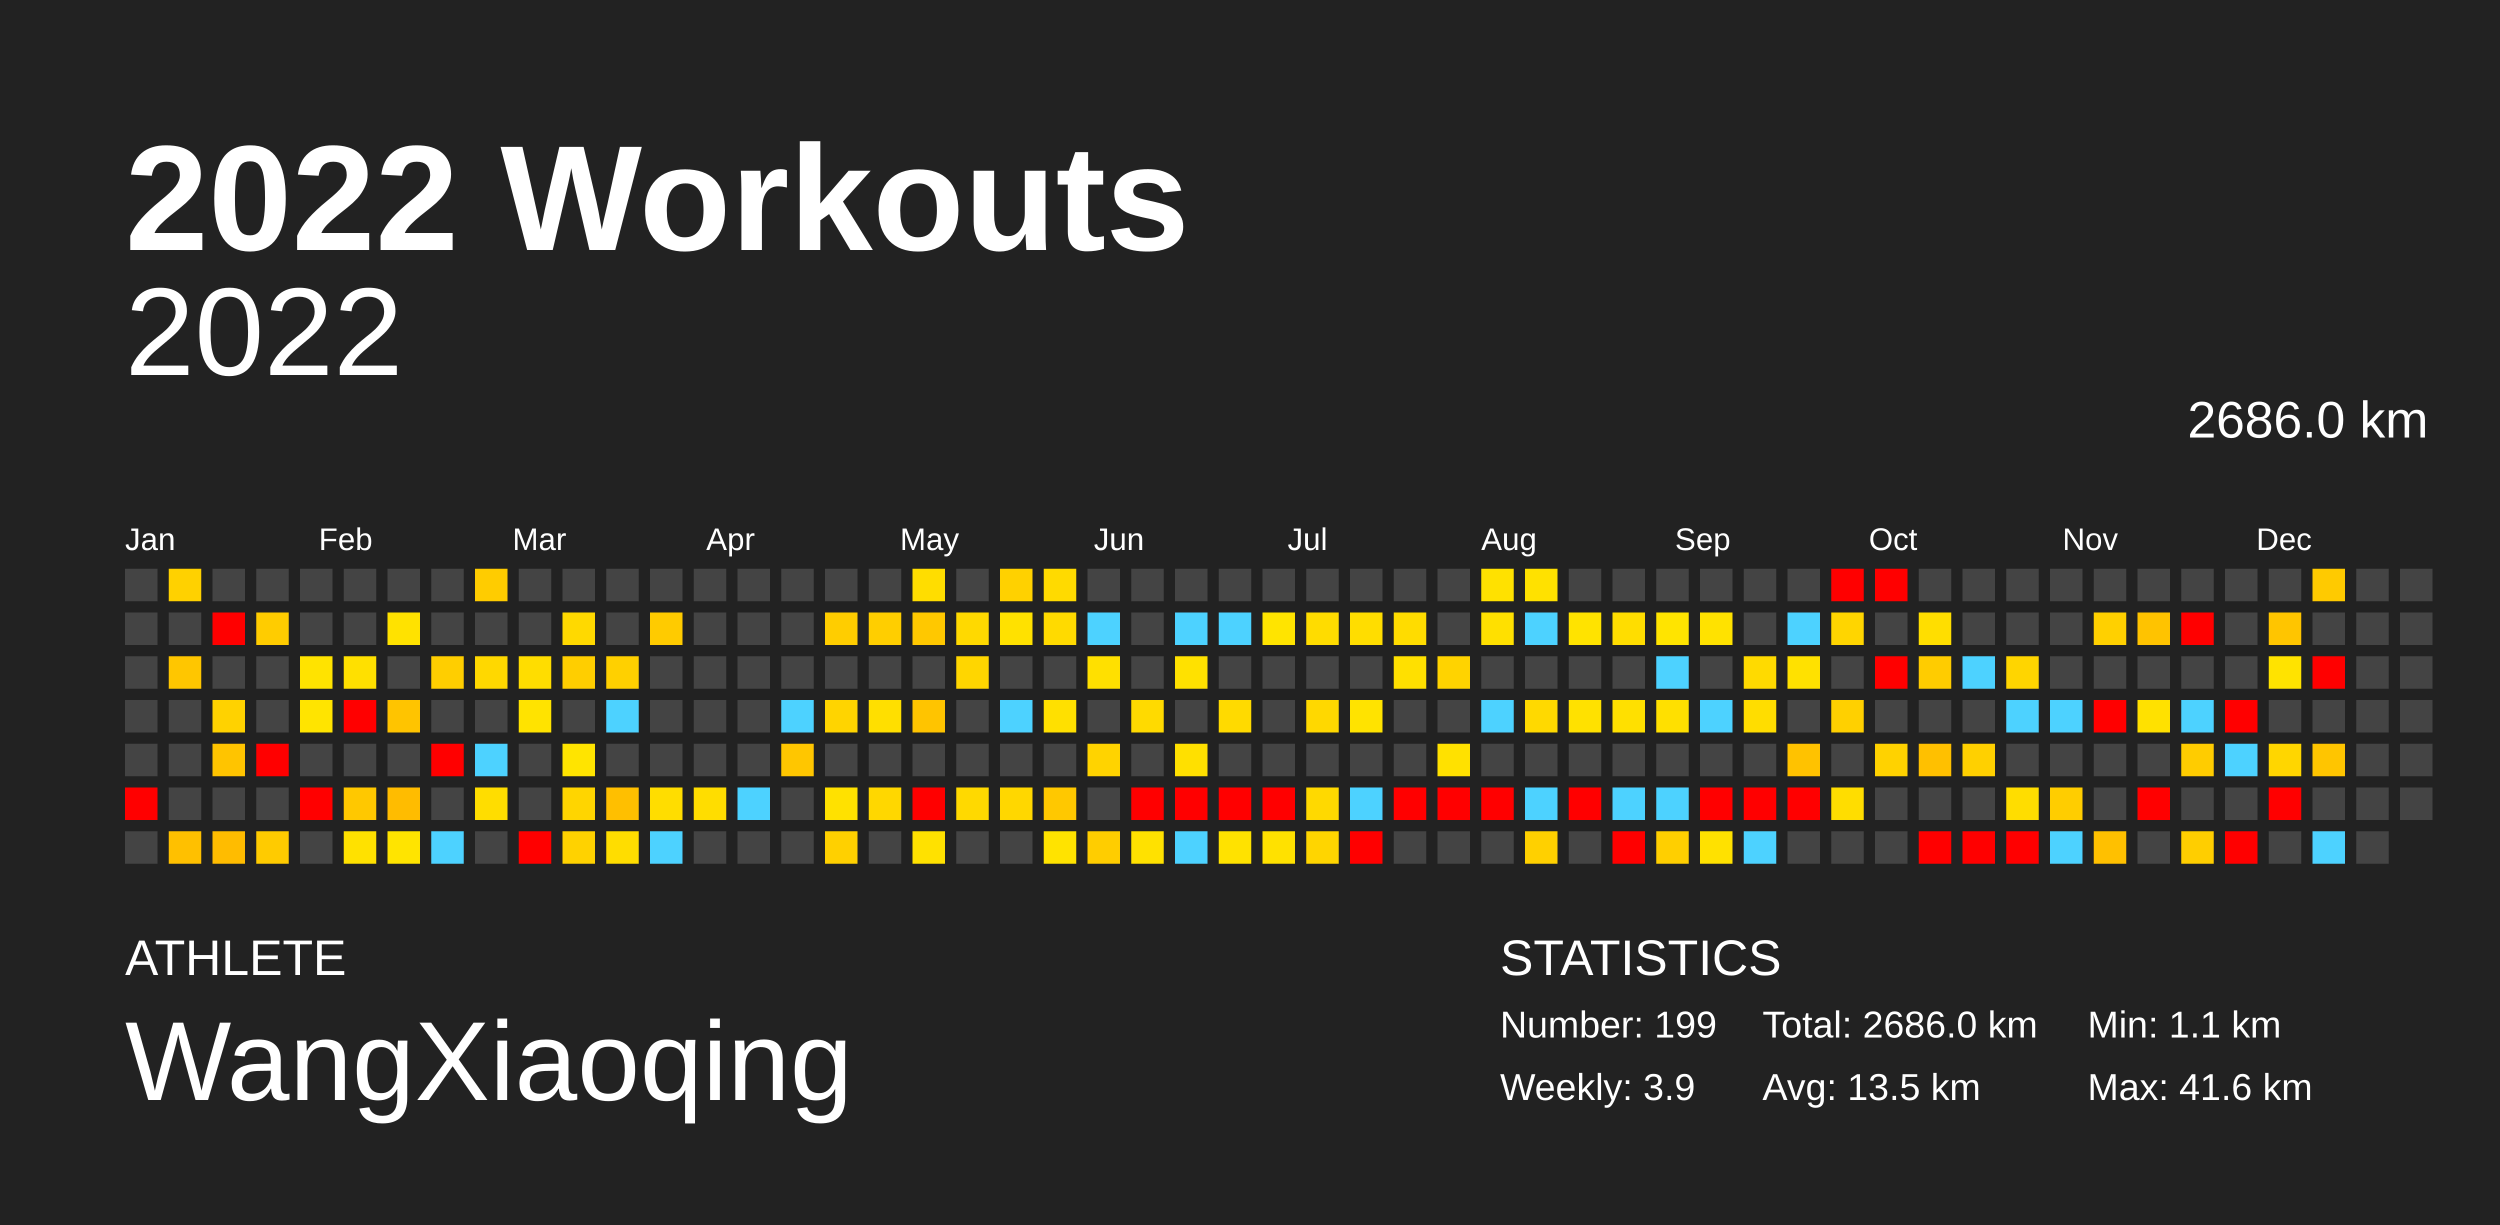
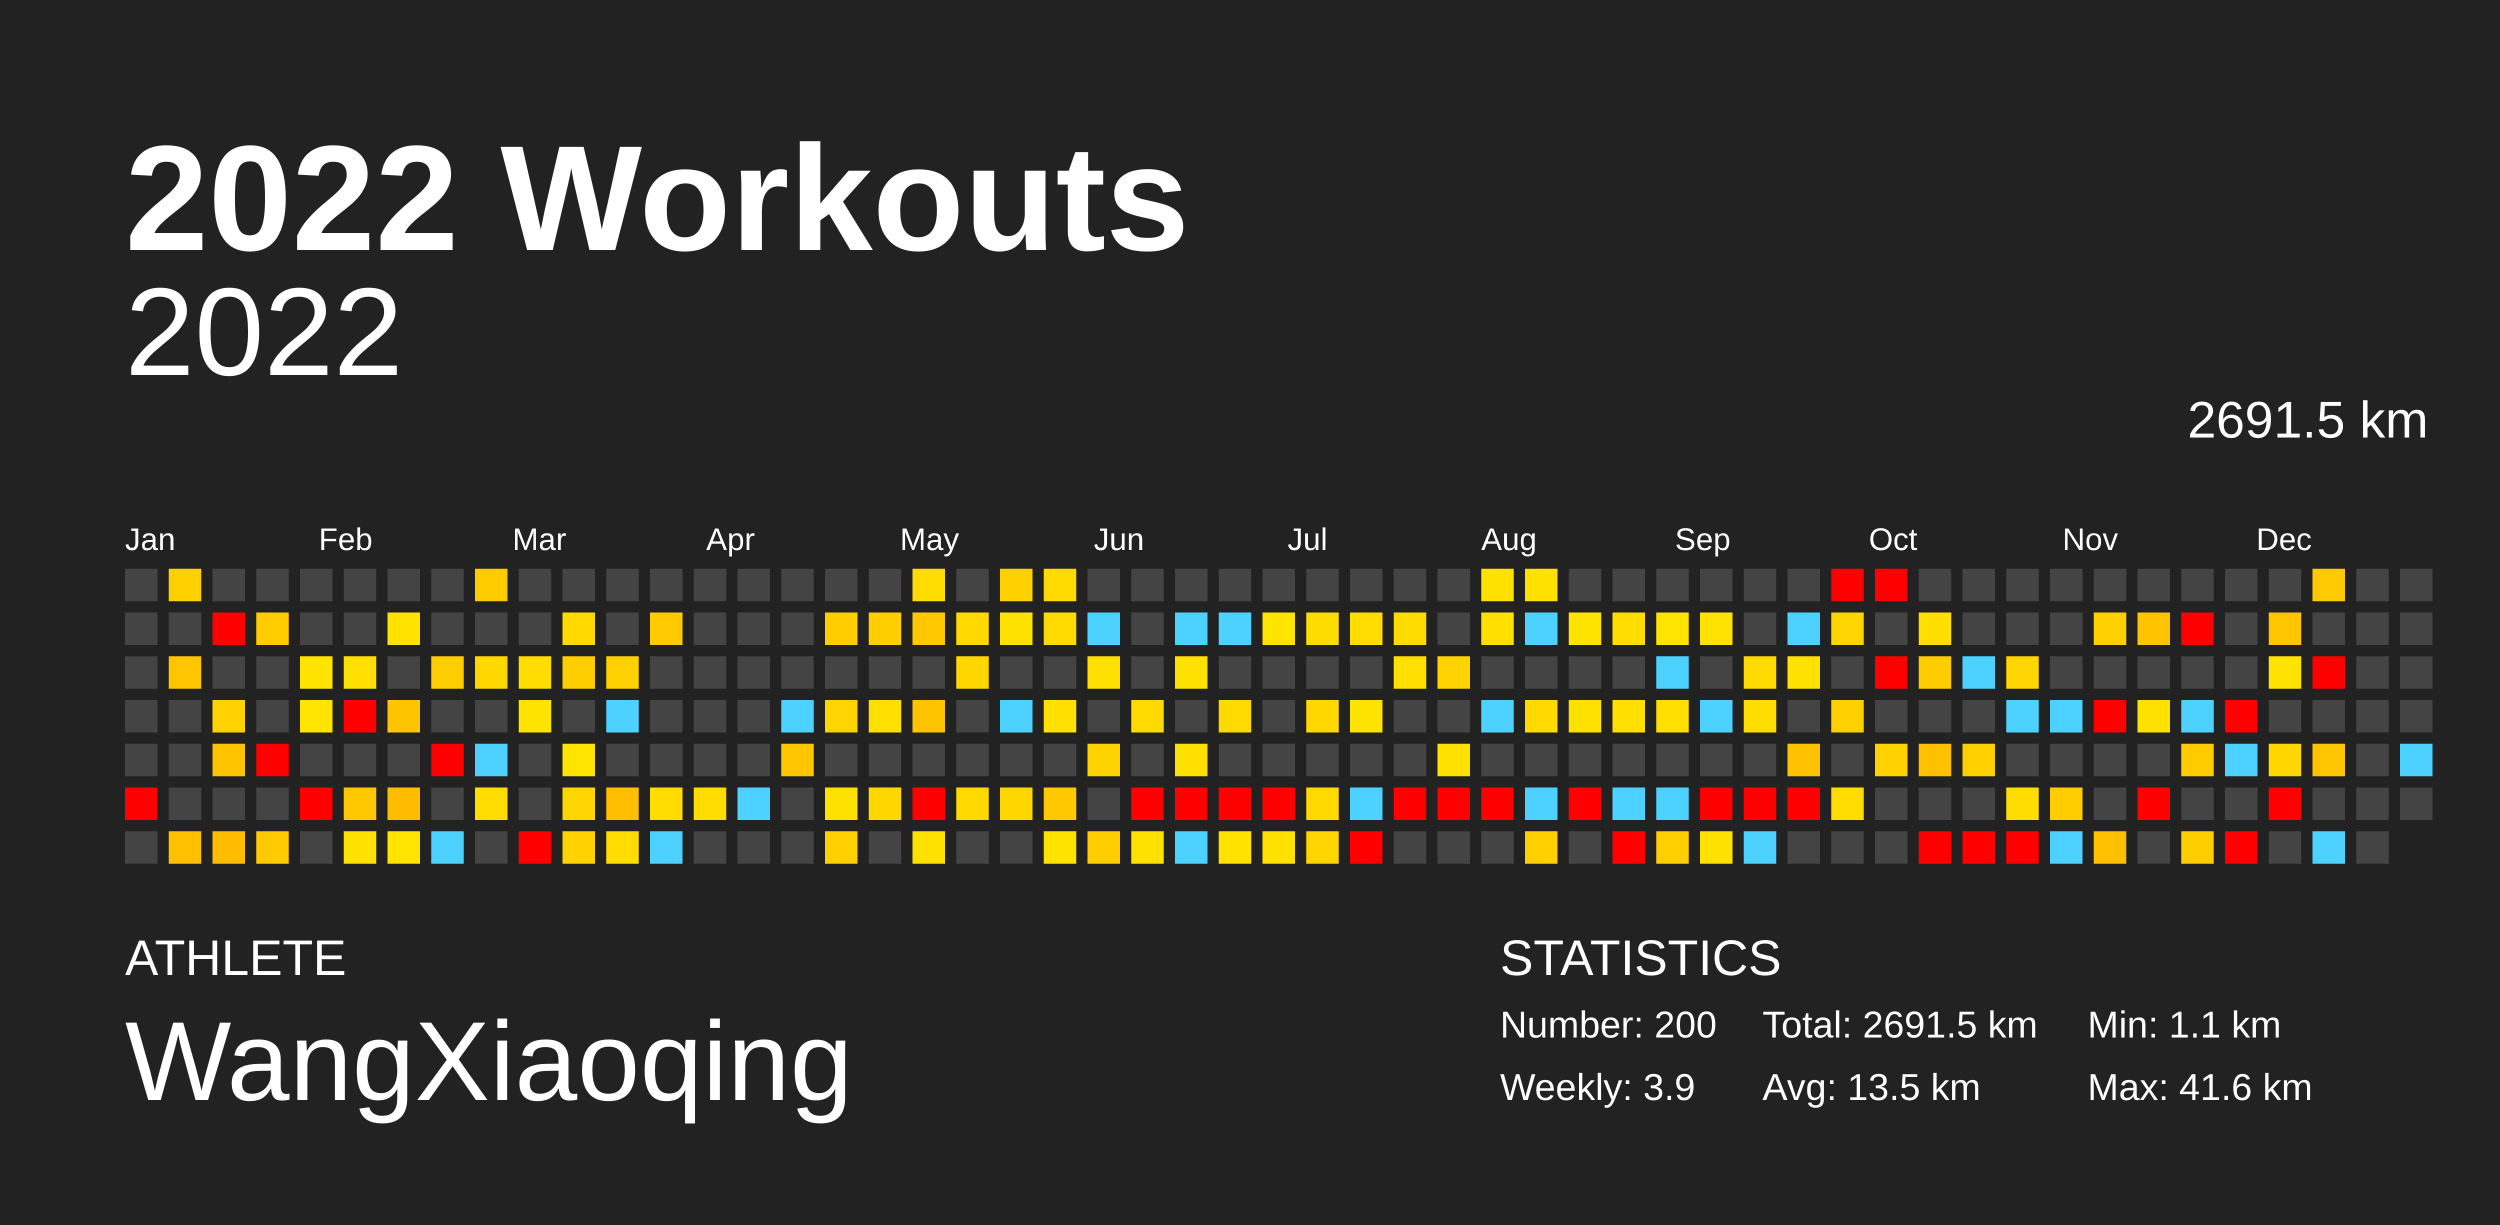
<svg xmlns="http://www.w3.org/2000/svg" baseProfile="full" height="98mm" version="1.1" viewBox="0,0,200,98" width="200mm">
  <defs />
  <rect fill="#222222" height="98" width="200" x="0" y="0" />
  <text fill="#FFFFFF" style="font-size:12px; font-family:Arial; font-weight:bold;" x="10" y="20">2022 Workouts</text>
  <text fill="#FFFFFF" style="font-size:4px; font-family:Arial" x="10" y="78">ATHLETE</text>
  <text fill="#FFFFFF" style="font-size:9px; font-family:Arial" x="10" y="88">WangXiaoqing</text>
  <text fill="#FFFFFF" style="font-size:4px; font-family:Arial" x="120" y="78">STATISTICS</text>
-   <text fill="#FFFFFF" style="font-size:3px; font-family:Arial" x="120" y="83">Number: 199</text>
+   <text fill="#FFFFFF" style="font-size:3px; font-family:Arial" x="120" y="83">Number: 200</text>
  <text fill="#FFFFFF" style="font-size:3px; font-family:Arial" x="120" y="88">Weekly: 3.9</text>
-   <text fill="#FFFFFF" style="font-size:3px; font-family:Arial" x="141" y="83">Total: 2686.0 km</text>
+   <text fill="#FFFFFF" style="font-size:3px; font-family:Arial" x="141" y="83">Total: 2691.5 km</text>
  <text fill="#FFFFFF" style="font-size:3px; font-family:Arial" x="141" y="88">Avg: 13.5 km</text>
  <text fill="#FFFFFF" style="font-size:3px; font-family:Arial" x="167" y="83">Min: 1.1 km</text>
  <text fill="#FFFFFF" style="font-size:3px; font-family:Arial" x="167" y="88">Max: 41.6 km</text>
  <text alignment-baseline="hanging" fill="#FFFFFF" style="font-size:10.0px; font-family:Arial;" x="10" y="30">2022</text>
-   <text alignment-baseline="hanging" fill="#FFFFFF" style="font-size:4.125px; font-family:Arial;" x="175" y="35">2686.0 km</text>
+   <text alignment-baseline="hanging" fill="#FFFFFF" style="font-size:4.125px; font-family:Arial;" x="175" y="35">2691.5 km</text>
  <text fill="#FFFFFF" style="font-size:2.5px; font-family:Arial" x="10.0" y="44">Jan</text>
  <text fill="#FFFFFF" style="font-size:2.5px; font-family:Arial" x="25.5" y="44">Feb</text>
  <text fill="#FFFFFF" style="font-size:2.5px; font-family:Arial" x="41.0" y="44">Mar</text>
  <text fill="#FFFFFF" style="font-size:2.5px; font-family:Arial" x="56.5" y="44">Apr</text>
  <text fill="#FFFFFF" style="font-size:2.5px; font-family:Arial" x="72.0" y="44">May</text>
  <text fill="#FFFFFF" style="font-size:2.5px; font-family:Arial" x="87.5" y="44">Jun</text>
  <text fill="#FFFFFF" style="font-size:2.5px; font-family:Arial" x="103.0" y="44">Jul</text>
  <text fill="#FFFFFF" style="font-size:2.5px; font-family:Arial" x="118.5" y="44">Aug</text>
  <text fill="#FFFFFF" style="font-size:2.5px; font-family:Arial" x="134.0" y="44">Sep</text>
  <text fill="#FFFFFF" style="font-size:2.5px; font-family:Arial" x="149.5" y="44">Oct</text>
  <text fill="#FFFFFF" style="font-size:2.5px; font-family:Arial" x="165.0" y="44">Nov</text>
  <text fill="#FFFFFF" style="font-size:2.5px; font-family:Arial" x="180.5" y="44">Dec</text>
  <rect fill="#444444" height="2.6" width="2.6" x="10.0" y="45.5" />
  <rect fill="#444444" height="2.6" width="2.6" x="10.0" y="49.0" />
  <rect fill="#444444" height="2.6" width="2.6" x="10.0" y="52.5" />
  <rect fill="#444444" height="2.6" width="2.6" x="10.0" y="56.0" />
  <rect fill="#444444" height="2.6" width="2.6" x="10.0" y="59.5" />
  <rect fill="red" height="2.6" width="2.6" x="10.0" y="63.0" />
  <rect fill="#444444" height="2.6" width="2.6" x="10.0" y="66.5" />
  <rect fill="#ffd100" height="2.6" width="2.6" x="13.5" y="45.5" />
  <rect fill="#444444" height="2.6" width="2.6" x="13.5" y="49.0" />
  <rect fill="#ffc600" height="2.6" width="2.6" x="13.5" y="52.5" />
  <rect fill="#444444" height="2.6" width="2.6" x="13.5" y="56.0" />
  <rect fill="#444444" height="2.6" width="2.6" x="13.5" y="59.5" />
  <rect fill="#444444" height="2.6" width="2.6" x="13.5" y="63.0" />
  <rect fill="#ffc000" height="2.6" width="2.6" x="13.5" y="66.5" />
  <rect fill="#444444" height="2.6" width="2.6" x="17.0" y="45.5" />
  <rect fill="red" height="2.6" width="2.6" x="17.0" y="49.0" />
  <rect fill="#444444" height="2.6" width="2.6" x="17.0" y="52.5" />
  <rect fill="#ffd200" height="2.6" width="2.6" x="17.0" y="56.0" />
  <rect fill="#ffc400" height="2.6" width="2.6" x="17.0" y="59.5" />
  <rect fill="#444444" height="2.6" width="2.6" x="17.0" y="63.0" />
  <rect fill="#ffbc00" height="2.6" width="2.6" x="17.0" y="66.5" />
  <rect fill="#444444" height="2.6" width="2.6" x="20.5" y="45.5" />
  <rect fill="#ffcc00" height="2.6" width="2.6" x="20.5" y="49.0" />
  <rect fill="#444444" height="2.6" width="2.6" x="20.5" y="52.5" />
  <rect fill="#444444" height="2.6" width="2.6" x="20.5" y="56.0" />
  <rect fill="red" height="2.6" width="2.6" x="20.5" y="59.5" />
  <rect fill="#444444" height="2.6" width="2.6" x="20.5" y="63.0" />
  <rect fill="#ffcb00" height="2.6" width="2.6" x="20.5" y="66.5" />
  <rect fill="#444444" height="2.6" width="2.6" x="24.0" y="45.5" />
  <rect fill="#444444" height="2.6" width="2.6" x="24.0" y="49.0" />
  <rect fill="#ffe300" height="2.6" width="2.6" x="24.0" y="52.5" />
  <rect fill="#ffe400" height="2.6" width="2.6" x="24.0" y="56.0" />
  <rect fill="#444444" height="2.6" width="2.6" x="24.0" y="59.5" />
  <rect fill="red" height="2.6" width="2.6" x="24.0" y="63.0" />
  <rect fill="#444444" height="2.6" width="2.6" x="24.0" y="66.5" />
  <rect fill="#444444" height="2.6" width="2.6" x="27.5" y="45.5" />
  <rect fill="#444444" height="2.6" width="2.6" x="27.5" y="49.0" />
  <rect fill="#ffe000" height="2.6" width="2.6" x="27.5" y="52.5" />
  <rect fill="red" height="2.6" width="2.6" x="27.5" y="56.0" />
  <rect fill="#444444" height="2.6" width="2.6" x="27.5" y="59.5" />
  <rect fill="#ffc800" height="2.6" width="2.6" x="27.5" y="63.0" />
  <rect fill="#ffe100" height="2.6" width="2.6" x="27.5" y="66.5" />
  <rect fill="#444444" height="2.6" width="2.6" x="31.0" y="45.5" />
  <rect fill="#ffe200" height="2.6" width="2.6" x="31.0" y="49.0" />
  <rect fill="#444444" height="2.6" width="2.6" x="31.0" y="52.5" />
  <rect fill="#ffc400" height="2.6" width="2.6" x="31.0" y="56.0" />
  <rect fill="#444444" height="2.6" width="2.6" x="31.0" y="59.5" />
  <rect fill="#ffbc00" height="2.6" width="2.6" x="31.0" y="63.0" />
  <rect fill="#ffe400" height="2.6" width="2.6" x="31.0" y="66.5" />
  <rect fill="#444444" height="2.6" width="2.6" x="34.5" y="45.5" />
  <rect fill="#444444" height="2.6" width="2.6" x="34.5" y="49.0" />
  <rect fill="#ffce00" height="2.6" width="2.6" x="34.5" y="52.5" />
  <rect fill="#444444" height="2.6" width="2.6" x="34.5" y="56.0" />
  <rect fill="red" height="2.6" width="2.6" x="34.5" y="59.5" />
  <rect fill="#444444" height="2.6" width="2.6" x="34.5" y="63.0" />
  <rect fill="#4dd2ff" height="2.6" width="2.6" x="34.5" y="66.5" />
  <rect fill="#ffcc00" height="2.6" width="2.6" x="38.0" y="45.5" />
  <rect fill="#444444" height="2.6" width="2.6" x="38.0" y="49.0" />
  <rect fill="#ffd800" height="2.6" width="2.6" x="38.0" y="52.5" />
  <rect fill="#444444" height="2.6" width="2.6" x="38.0" y="56.0" />
  <rect fill="#4dd2ff" height="2.6" width="2.6" x="38.0" y="59.5" />
  <rect fill="#ffdd00" height="2.6" width="2.6" x="38.0" y="63.0" />
  <rect fill="#444444" height="2.6" width="2.6" x="38.0" y="66.5" />
  <rect fill="#444444" height="2.6" width="2.6" x="41.5" y="45.5" />
  <rect fill="#444444" height="2.6" width="2.6" x="41.5" y="49.0" />
  <rect fill="#ffdd00" height="2.6" width="2.6" x="41.5" y="52.5" />
  <rect fill="#ffe300" height="2.6" width="2.6" x="41.5" y="56.0" />
  <rect fill="#444444" height="2.6" width="2.6" x="41.5" y="59.5" />
  <rect fill="#444444" height="2.6" width="2.6" x="41.5" y="63.0" />
  <rect fill="red" height="2.6" width="2.6" x="41.5" y="66.5" />
  <rect fill="#444444" height="2.6" width="2.6" x="45.0" y="45.5" />
  <rect fill="#ffd900" height="2.6" width="2.6" x="45.0" y="49.0" />
  <rect fill="#ffce00" height="2.6" width="2.6" x="45.0" y="52.5" />
  <rect fill="#444444" height="2.6" width="2.6" x="45.0" y="56.0" />
  <rect fill="#ffe400" height="2.6" width="2.6" x="45.0" y="59.5" />
  <rect fill="#ffd500" height="2.6" width="2.6" x="45.0" y="63.0" />
  <rect fill="#ffd200" height="2.6" width="2.6" x="45.0" y="66.5" />
  <rect fill="#444444" height="2.6" width="2.6" x="48.5" y="45.5" />
  <rect fill="#444444" height="2.6" width="2.6" x="48.5" y="49.0" />
  <rect fill="#ffd000" height="2.6" width="2.6" x="48.5" y="52.5" />
  <rect fill="#4dd2ff" height="2.6" width="2.6" x="48.5" y="56.0" />
  <rect fill="#444444" height="2.6" width="2.6" x="48.5" y="59.5" />
  <rect fill="#ffbf00" height="2.6" width="2.6" x="48.5" y="63.0" />
  <rect fill="#ffdd00" height="2.6" width="2.6" x="48.5" y="66.5" />
  <rect fill="#444444" height="2.6" width="2.6" x="52.0" y="45.5" />
  <rect fill="#ffcb00" height="2.6" width="2.6" x="52.0" y="49.0" />
  <rect fill="#444444" height="2.6" width="2.6" x="52.0" y="52.5" />
  <rect fill="#444444" height="2.6" width="2.6" x="52.0" y="56.0" />
  <rect fill="#444444" height="2.6" width="2.6" x="52.0" y="59.5" />
  <rect fill="#ffdd00" height="2.6" width="2.6" x="52.0" y="63.0" />
  <rect fill="#4dd2ff" height="2.6" width="2.6" x="52.0" y="66.5" />
  <rect fill="#444444" height="2.6" width="2.6" x="55.5" y="45.5" />
  <rect fill="#444444" height="2.6" width="2.6" x="55.5" y="49.0" />
  <rect fill="#444444" height="2.6" width="2.6" x="55.5" y="52.5" />
  <rect fill="#444444" height="2.6" width="2.6" x="55.5" y="56.0" />
  <rect fill="#444444" height="2.6" width="2.6" x="55.5" y="59.5" />
  <rect fill="#ffdd00" height="2.6" width="2.6" x="55.5" y="63.0" />
  <rect fill="#444444" height="2.6" width="2.6" x="55.5" y="66.5" />
  <rect fill="#444444" height="2.6" width="2.6" x="59.0" y="45.5" />
  <rect fill="#444444" height="2.6" width="2.6" x="59.0" y="49.0" />
  <rect fill="#444444" height="2.6" width="2.6" x="59.0" y="52.5" />
  <rect fill="#444444" height="2.6" width="2.6" x="59.0" y="56.0" />
  <rect fill="#444444" height="2.6" width="2.6" x="59.0" y="59.5" />
  <rect fill="#4dd2ff" height="2.6" width="2.6" x="59.0" y="63.0" />
  <rect fill="#444444" height="2.6" width="2.6" x="59.0" y="66.5" />
  <rect fill="#444444" height="2.6" width="2.6" x="62.5" y="45.5" />
  <rect fill="#444444" height="2.6" width="2.6" x="62.5" y="49.0" />
  <rect fill="#444444" height="2.6" width="2.6" x="62.5" y="52.5" />
  <rect fill="#4dd2ff" height="2.6" width="2.6" x="62.5" y="56.0" />
  <rect fill="#ffc600" height="2.6" width="2.6" x="62.5" y="59.5" />
  <rect fill="#444444" height="2.6" width="2.6" x="62.5" y="63.0" />
  <rect fill="#444444" height="2.6" width="2.6" x="62.5" y="66.5" />
  <rect fill="#444444" height="2.6" width="2.6" x="66.0" y="45.5" />
  <rect fill="#ffcd00" height="2.6" width="2.6" x="66.0" y="49.0" />
  <rect fill="#444444" height="2.6" width="2.6" x="66.0" y="52.5" />
  <rect fill="#ffd400" height="2.6" width="2.6" x="66.0" y="56.0" />
  <rect fill="#444444" height="2.6" width="2.6" x="66.0" y="59.5" />
  <rect fill="#ffe100" height="2.6" width="2.6" x="66.0" y="63.0" />
  <rect fill="#ffd000" height="2.6" width="2.6" x="66.0" y="66.5" />
  <rect fill="#444444" height="2.6" width="2.6" x="69.5" y="45.5" />
  <rect fill="#ffce00" height="2.6" width="2.6" x="69.5" y="49.0" />
  <rect fill="#444444" height="2.6" width="2.6" x="69.5" y="52.5" />
  <rect fill="#ffdf00" height="2.6" width="2.6" x="69.5" y="56.0" />
  <rect fill="#444444" height="2.6" width="2.6" x="69.5" y="59.5" />
  <rect fill="#ffd700" height="2.6" width="2.6" x="69.5" y="63.0" />
  <rect fill="#444444" height="2.6" width="2.6" x="69.5" y="66.5" />
  <rect fill="#ffdd00" height="2.6" width="2.6" x="73.0" y="45.5" />
  <rect fill="#ffc800" height="2.6" width="2.6" x="73.0" y="49.0" />
  <rect fill="#444444" height="2.6" width="2.6" x="73.0" y="52.5" />
  <rect fill="#ffc400" height="2.6" width="2.6" x="73.0" y="56.0" />
  <rect fill="#444444" height="2.6" width="2.6" x="73.0" y="59.5" />
  <rect fill="red" height="2.6" width="2.6" x="73.0" y="63.0" />
  <rect fill="#ffe100" height="2.6" width="2.6" x="73.0" y="66.5" />
  <rect fill="#444444" height="2.6" width="2.6" x="76.5" y="45.5" />
  <rect fill="#ffd900" height="2.6" width="2.6" x="76.5" y="49.0" />
  <rect fill="#ffd600" height="2.6" width="2.6" x="76.5" y="52.5" />
  <rect fill="#444444" height="2.6" width="2.6" x="76.5" y="56.0" />
  <rect fill="#444444" height="2.6" width="2.6" x="76.5" y="59.5" />
  <rect fill="#ffd900" height="2.6" width="2.6" x="76.5" y="63.0" />
  <rect fill="#444444" height="2.6" width="2.6" x="76.5" y="66.5" />
  <rect fill="#ffd100" height="2.6" width="2.6" x="80.0" y="45.5" />
  <rect fill="#ffe100" height="2.6" width="2.6" x="80.0" y="49.0" />
  <rect fill="#444444" height="2.6" width="2.6" x="80.0" y="52.5" />
  <rect fill="#4dd2ff" height="2.6" width="2.6" x="80.0" y="56.0" />
  <rect fill="#444444" height="2.6" width="2.6" x="80.0" y="59.5" />
  <rect fill="#ffd700" height="2.6" width="2.6" x="80.0" y="63.0" />
  <rect fill="#444444" height="2.6" width="2.6" x="80.0" y="66.5" />
  <rect fill="#ffda00" height="2.6" width="2.6" x="83.5" y="45.5" />
  <rect fill="#ffda00" height="2.6" width="2.6" x="83.5" y="49.0" />
  <rect fill="#444444" height="2.6" width="2.6" x="83.5" y="52.5" />
  <rect fill="#ffe000" height="2.6" width="2.6" x="83.5" y="56.0" />
  <rect fill="#444444" height="2.6" width="2.6" x="83.5" y="59.5" />
  <rect fill="#ffc800" height="2.6" width="2.6" x="83.5" y="63.0" />
  <rect fill="#ffe300" height="2.6" width="2.6" x="83.5" y="66.5" />
  <rect fill="#444444" height="2.6" width="2.6" x="87.0" y="45.5" />
  <rect fill="#4dd2ff" height="2.6" width="2.6" x="87.0" y="49.0" />
  <rect fill="#ffe000" height="2.6" width="2.6" x="87.0" y="52.5" />
  <rect fill="#444444" height="2.6" width="2.6" x="87.0" y="56.0" />
  <rect fill="#ffd300" height="2.6" width="2.6" x="87.0" y="59.5" />
  <rect fill="#444444" height="2.6" width="2.6" x="87.0" y="63.0" />
  <rect fill="#ffcd00" height="2.6" width="2.6" x="87.0" y="66.5" />
  <rect fill="#444444" height="2.6" width="2.6" x="90.5" y="45.5" />
  <rect fill="#444444" height="2.6" width="2.6" x="90.5" y="49.0" />
  <rect fill="#444444" height="2.6" width="2.6" x="90.5" y="52.5" />
  <rect fill="#ffda00" height="2.6" width="2.6" x="90.5" y="56.0" />
  <rect fill="#444444" height="2.6" width="2.6" x="90.5" y="59.5" />
  <rect fill="red" height="2.6" width="2.6" x="90.5" y="63.0" />
  <rect fill="#ffe100" height="2.6" width="2.6" x="90.5" y="66.5" />
  <rect fill="#444444" height="2.6" width="2.6" x="94.0" y="45.5" />
  <rect fill="#4dd2ff" height="2.6" width="2.6" x="94.0" y="49.0" />
  <rect fill="#ffe100" height="2.6" width="2.6" x="94.0" y="52.5" />
  <rect fill="#444444" height="2.6" width="2.6" x="94.0" y="56.0" />
  <rect fill="#ffe000" height="2.6" width="2.6" x="94.0" y="59.5" />
  <rect fill="red" height="2.6" width="2.6" x="94.0" y="63.0" />
  <rect fill="#4dd2ff" height="2.6" width="2.6" x="94.0" y="66.5" />
  <rect fill="#444444" height="2.6" width="2.6" x="97.5" y="45.5" />
  <rect fill="#4dd2ff" height="2.6" width="2.6" x="97.5" y="49.0" />
  <rect fill="#444444" height="2.6" width="2.6" x="97.5" y="52.5" />
  <rect fill="#ffda00" height="2.6" width="2.6" x="97.5" y="56.0" />
  <rect fill="#444444" height="2.6" width="2.6" x="97.5" y="59.5" />
  <rect fill="red" height="2.6" width="2.6" x="97.5" y="63.0" />
  <rect fill="#ffe200" height="2.6" width="2.6" x="97.5" y="66.5" />
  <rect fill="#444444" height="2.6" width="2.6" x="101.0" y="45.5" />
  <rect fill="#ffe400" height="2.6" width="2.6" x="101.0" y="49.0" />
  <rect fill="#444444" height="2.6" width="2.6" x="101.0" y="52.5" />
  <rect fill="#444444" height="2.6" width="2.6" x="101.0" y="56.0" />
  <rect fill="#444444" height="2.6" width="2.6" x="101.0" y="59.5" />
  <rect fill="red" height="2.6" width="2.6" x="101.0" y="63.0" />
  <rect fill="#ffe100" height="2.6" width="2.6" x="101.0" y="66.5" />
  <rect fill="#444444" height="2.6" width="2.6" x="104.5" y="45.5" />
  <rect fill="#ffdc00" height="2.6" width="2.6" x="104.5" y="49.0" />
  <rect fill="#444444" height="2.6" width="2.6" x="104.5" y="52.5" />
  <rect fill="#ffd800" height="2.6" width="2.6" x="104.5" y="56.0" />
  <rect fill="#444444" height="2.6" width="2.6" x="104.5" y="59.5" />
  <rect fill="#ffd900" height="2.6" width="2.6" x="104.5" y="63.0" />
  <rect fill="#ffd500" height="2.6" width="2.6" x="104.5" y="66.5" />
  <rect fill="#444444" height="2.6" width="2.6" x="108.0" y="45.5" />
  <rect fill="#ffdd00" height="2.6" width="2.6" x="108.0" y="49.0" />
  <rect fill="#444444" height="2.6" width="2.6" x="108.0" y="52.5" />
  <rect fill="#ffe300" height="2.6" width="2.6" x="108.0" y="56.0" />
  <rect fill="#444444" height="2.6" width="2.6" x="108.0" y="59.5" />
  <rect fill="#4dd2ff" height="2.6" width="2.6" x="108.0" y="63.0" />
  <rect fill="red" height="2.6" width="2.6" x="108.0" y="66.5" />
  <rect fill="#444444" height="2.6" width="2.6" x="111.5" y="45.5" />
  <rect fill="#ffdc00" height="2.6" width="2.6" x="111.5" y="49.0" />
  <rect fill="#ffe000" height="2.6" width="2.6" x="111.5" y="52.5" />
  <rect fill="#444444" height="2.6" width="2.6" x="111.5" y="56.0" />
  <rect fill="#444444" height="2.6" width="2.6" x="111.5" y="59.5" />
  <rect fill="red" height="2.6" width="2.6" x="111.5" y="63.0" />
  <rect fill="#444444" height="2.6" width="2.6" x="111.5" y="66.5" />
  <rect fill="#444444" height="2.6" width="2.6" x="115.0" y="45.5" />
  <rect fill="#444444" height="2.6" width="2.6" x="115.0" y="49.0" />
  <rect fill="#ffd300" height="2.6" width="2.6" x="115.0" y="52.5" />
  <rect fill="#444444" height="2.6" width="2.6" x="115.0" y="56.0" />
  <rect fill="#ffe100" height="2.6" width="2.6" x="115.0" y="59.5" />
  <rect fill="red" height="2.6" width="2.6" x="115.0" y="63.0" />
  <rect fill="#444444" height="2.6" width="2.6" x="115.0" y="66.5" />
  <rect fill="#ffe100" height="2.6" width="2.6" x="118.5" y="45.5" />
  <rect fill="#ffe000" height="2.6" width="2.6" x="118.5" y="49.0" />
  <rect fill="#444444" height="2.6" width="2.6" x="118.5" y="52.5" />
  <rect fill="#4dd2ff" height="2.6" width="2.6" x="118.5" y="56.0" />
  <rect fill="#444444" height="2.6" width="2.6" x="118.5" y="59.5" />
  <rect fill="red" height="2.6" width="2.6" x="118.5" y="63.0" />
  <rect fill="#444444" height="2.6" width="2.6" x="118.5" y="66.5" />
  <rect fill="#ffe100" height="2.6" width="2.6" x="122.0" y="45.5" />
  <rect fill="#4dd2ff" height="2.6" width="2.6" x="122.0" y="49.0" />
  <rect fill="#444444" height="2.6" width="2.6" x="122.0" y="52.5" />
  <rect fill="#ffd900" height="2.6" width="2.6" x="122.0" y="56.0" />
  <rect fill="#444444" height="2.6" width="2.6" x="122.0" y="59.5" />
  <rect fill="#4dd2ff" height="2.6" width="2.6" x="122.0" y="63.0" />
  <rect fill="#ffd000" height="2.6" width="2.6" x="122.0" y="66.5" />
  <rect fill="#444444" height="2.6" width="2.6" x="125.5" y="45.5" />
  <rect fill="#ffe300" height="2.6" width="2.6" x="125.5" y="49.0" />
  <rect fill="#444444" height="2.6" width="2.6" x="125.5" y="52.5" />
  <rect fill="#ffe100" height="2.6" width="2.6" x="125.5" y="56.0" />
  <rect fill="#444444" height="2.6" width="2.6" x="125.5" y="59.5" />
  <rect fill="red" height="2.6" width="2.6" x="125.5" y="63.0" />
  <rect fill="#444444" height="2.6" width="2.6" x="125.5" y="66.5" />
  <rect fill="#444444" height="2.6" width="2.6" x="129.0" y="45.5" />
  <rect fill="#ffdd00" height="2.6" width="2.6" x="129.0" y="49.0" />
  <rect fill="#444444" height="2.6" width="2.6" x="129.0" y="52.5" />
  <rect fill="#ffe000" height="2.6" width="2.6" x="129.0" y="56.0" />
  <rect fill="#444444" height="2.6" width="2.6" x="129.0" y="59.5" />
  <rect fill="#4dd2ff" height="2.6" width="2.6" x="129.0" y="63.0" />
  <rect fill="red" height="2.6" width="2.6" x="129.0" y="66.5" />
  <rect fill="#444444" height="2.6" width="2.6" x="132.5" y="45.5" />
  <rect fill="#ffe400" height="2.6" width="2.6" x="132.5" y="49.0" />
  <rect fill="#4dd2ff" height="2.6" width="2.6" x="132.5" y="52.5" />
  <rect fill="#ffe000" height="2.6" width="2.6" x="132.5" y="56.0" />
  <rect fill="#444444" height="2.6" width="2.6" x="132.5" y="59.5" />
  <rect fill="#4dd2ff" height="2.6" width="2.6" x="132.5" y="63.0" />
  <rect fill="#ffcf00" height="2.6" width="2.6" x="132.5" y="66.5" />
  <rect fill="#444444" height="2.6" width="2.6" x="136.0" y="45.5" />
  <rect fill="#ffe200" height="2.6" width="2.6" x="136.0" y="49.0" />
  <rect fill="#444444" height="2.6" width="2.6" x="136.0" y="52.5" />
  <rect fill="#4dd2ff" height="2.6" width="2.6" x="136.0" y="56.0" />
  <rect fill="#444444" height="2.6" width="2.6" x="136.0" y="59.5" />
  <rect fill="red" height="2.6" width="2.6" x="136.0" y="63.0" />
  <rect fill="#ffe100" height="2.6" width="2.6" x="136.0" y="66.5" />
  <rect fill="#444444" height="2.6" width="2.6" x="139.5" y="45.5" />
  <rect fill="#444444" height="2.6" width="2.6" x="139.5" y="49.0" />
  <rect fill="#ffda00" height="2.6" width="2.6" x="139.5" y="52.5" />
  <rect fill="#ffdd00" height="2.6" width="2.6" x="139.5" y="56.0" />
  <rect fill="#444444" height="2.6" width="2.6" x="139.5" y="59.5" />
  <rect fill="red" height="2.6" width="2.6" x="139.5" y="63.0" />
  <rect fill="#4dd2ff" height="2.6" width="2.6" x="139.5" y="66.5" />
  <rect fill="#444444" height="2.6" width="2.6" x="143.0" y="45.5" />
  <rect fill="#4dd2ff" height="2.6" width="2.6" x="143.0" y="49.0" />
  <rect fill="#ffe100" height="2.6" width="2.6" x="143.0" y="52.5" />
  <rect fill="#444444" height="2.6" width="2.6" x="143.0" y="56.0" />
  <rect fill="#ffc200" height="2.6" width="2.6" x="143.0" y="59.5" />
  <rect fill="red" height="2.6" width="2.6" x="143.0" y="63.0" />
  <rect fill="#444444" height="2.6" width="2.6" x="143.0" y="66.5" />
  <rect fill="red" height="2.6" width="2.6" x="146.5" y="45.5" />
  <rect fill="#ffd500" height="2.6" width="2.6" x="146.5" y="49.0" />
  <rect fill="#444444" height="2.6" width="2.6" x="146.5" y="52.5" />
  <rect fill="#ffd000" height="2.6" width="2.6" x="146.5" y="56.0" />
  <rect fill="#444444" height="2.6" width="2.6" x="146.5" y="59.5" />
  <rect fill="#ffdd00" height="2.6" width="2.6" x="146.5" y="63.0" />
  <rect fill="#444444" height="2.6" width="2.6" x="146.5" y="66.5" />
  <rect fill="red" height="2.6" width="2.6" x="150.0" y="45.5" />
  <rect fill="#444444" height="2.6" width="2.6" x="150.0" y="49.0" />
  <rect fill="red" height="2.6" width="2.6" x="150.0" y="52.5" />
  <rect fill="#444444" height="2.6" width="2.6" x="150.0" y="56.0" />
  <rect fill="#ffd200" height="2.6" width="2.6" x="150.0" y="59.5" />
  <rect fill="#444444" height="2.6" width="2.6" x="150.0" y="63.0" />
  <rect fill="#444444" height="2.6" width="2.6" x="150.0" y="66.5" />
  <rect fill="#444444" height="2.6" width="2.6" x="153.5" y="45.5" />
  <rect fill="#ffde00" height="2.6" width="2.6" x="153.5" y="49.0" />
  <rect fill="#ffcc00" height="2.6" width="2.6" x="153.5" y="52.5" />
  <rect fill="#444444" height="2.6" width="2.6" x="153.5" y="56.0" />
  <rect fill="#ffc000" height="2.6" width="2.6" x="153.5" y="59.5" />
  <rect fill="#444444" height="2.6" width="2.6" x="153.5" y="63.0" />
  <rect fill="red" height="2.6" width="2.6" x="153.5" y="66.5" />
  <rect fill="#444444" height="2.6" width="2.6" x="157.0" y="45.5" />
  <rect fill="#444444" height="2.6" width="2.6" x="157.0" y="49.0" />
  <rect fill="#4dd2ff" height="2.6" width="2.6" x="157.0" y="52.5" />
  <rect fill="#444444" height="2.6" width="2.6" x="157.0" y="56.0" />
  <rect fill="#ffd000" height="2.6" width="2.6" x="157.0" y="59.5" />
  <rect fill="#444444" height="2.6" width="2.6" x="157.0" y="63.0" />
  <rect fill="red" height="2.6" width="2.6" x="157.0" y="66.5" />
  <rect fill="#444444" height="2.6" width="2.6" x="160.5" y="45.5" />
  <rect fill="#444444" height="2.6" width="2.6" x="160.5" y="49.0" />
  <rect fill="#ffd500" height="2.6" width="2.6" x="160.5" y="52.5" />
  <rect fill="#4dd2ff" height="2.6" width="2.6" x="160.5" y="56.0" />
  <rect fill="#444444" height="2.6" width="2.6" x="160.5" y="59.5" />
  <rect fill="#ffdd00" height="2.6" width="2.6" x="160.5" y="63.0" />
  <rect fill="red" height="2.6" width="2.6" x="160.5" y="66.5" />
  <rect fill="#444444" height="2.6" width="2.6" x="164.0" y="45.5" />
  <rect fill="#444444" height="2.6" width="2.6" x="164.0" y="49.0" />
  <rect fill="#444444" height="2.6" width="2.6" x="164.0" y="52.5" />
  <rect fill="#4dd2ff" height="2.6" width="2.6" x="164.0" y="56.0" />
  <rect fill="#444444" height="2.6" width="2.6" x="164.0" y="59.5" />
  <rect fill="#ffcd00" height="2.6" width="2.6" x="164.0" y="63.0" />
  <rect fill="#4dd2ff" height="2.6" width="2.6" x="164.0" y="66.5" />
  <rect fill="#444444" height="2.6" width="2.6" x="167.5" y="45.5" />
  <rect fill="#ffd000" height="2.6" width="2.6" x="167.5" y="49.0" />
  <rect fill="#444444" height="2.6" width="2.6" x="167.5" y="52.5" />
  <rect fill="red" height="2.6" width="2.6" x="167.5" y="56.0" />
  <rect fill="#444444" height="2.6" width="2.6" x="167.5" y="59.5" />
  <rect fill="#444444" height="2.6" width="2.6" x="167.5" y="63.0" />
  <rect fill="#ffc000" height="2.6" width="2.6" x="167.5" y="66.5" />
  <rect fill="#444444" height="2.6" width="2.6" x="171.0" y="45.5" />
  <rect fill="#ffc300" height="2.6" width="2.6" x="171.0" y="49.0" />
  <rect fill="#444444" height="2.6" width="2.6" x="171.0" y="52.5" />
  <rect fill="#ffe100" height="2.6" width="2.6" x="171.0" y="56.0" />
  <rect fill="#444444" height="2.6" width="2.6" x="171.0" y="59.5" />
  <rect fill="red" height="2.6" width="2.6" x="171.0" y="63.0" />
  <rect fill="#444444" height="2.6" width="2.6" x="171.0" y="66.5" />
  <rect fill="#444444" height="2.6" width="2.6" x="174.5" y="45.5" />
  <rect fill="red" height="2.6" width="2.6" x="174.5" y="49.0" />
  <rect fill="#444444" height="2.6" width="2.6" x="174.5" y="52.5" />
  <rect fill="#4dd2ff" height="2.6" width="2.6" x="174.5" y="56.0" />
  <rect fill="#ffcc00" height="2.6" width="2.6" x="174.5" y="59.5" />
  <rect fill="#444444" height="2.6" width="2.6" x="174.5" y="63.0" />
  <rect fill="#ffce00" height="2.6" width="2.6" x="174.5" y="66.5" />
  <rect fill="#444444" height="2.6" width="2.6" x="178.0" y="45.5" />
  <rect fill="#444444" height="2.6" width="2.6" x="178.0" y="49.0" />
  <rect fill="#444444" height="2.6" width="2.6" x="178.0" y="52.5" />
  <rect fill="red" height="2.6" width="2.6" x="178.0" y="56.0" />
  <rect fill="#4dd2ff" height="2.6" width="2.6" x="178.0" y="59.5" />
  <rect fill="#444444" height="2.6" width="2.6" x="178.0" y="63.0" />
  <rect fill="red" height="2.6" width="2.6" x="178.0" y="66.5" />
  <rect fill="#444444" height="2.6" width="2.6" x="181.5" y="45.5" />
  <rect fill="#ffc500" height="2.6" width="2.6" x="181.5" y="49.0" />
  <rect fill="#ffe300" height="2.6" width="2.6" x="181.5" y="52.5" />
  <rect fill="#444444" height="2.6" width="2.6" x="181.5" y="56.0" />
  <rect fill="#ffd600" height="2.6" width="2.6" x="181.5" y="59.5" />
  <rect fill="red" height="2.6" width="2.6" x="181.5" y="63.0" />
  <rect fill="#444444" height="2.6" width="2.6" x="181.5" y="66.5" />
  <rect fill="#ffca00" height="2.6" width="2.6" x="185.0" y="45.5" />
  <rect fill="#444444" height="2.6" width="2.6" x="185.0" y="49.0" />
  <rect fill="red" height="2.6" width="2.6" x="185.0" y="52.5" />
  <rect fill="#444444" height="2.6" width="2.6" x="185.0" y="56.0" />
  <rect fill="#ffc500" height="2.6" width="2.6" x="185.0" y="59.5" />
  <rect fill="#444444" height="2.6" width="2.6" x="185.0" y="63.0" />
  <rect fill="#4dd2ff" height="2.6" width="2.6" x="185.0" y="66.5" />
  <rect fill="#444444" height="2.6" width="2.6" x="188.5" y="45.5" />
  <rect fill="#444444" height="2.6" width="2.6" x="188.5" y="49.0" />
  <rect fill="#444444" height="2.6" width="2.6" x="188.5" y="52.5" />
  <rect fill="#444444" height="2.6" width="2.6" x="188.5" y="56.0" />
  <rect fill="#444444" height="2.6" width="2.6" x="188.5" y="59.5" />
  <rect fill="#444444" height="2.6" width="2.6" x="188.5" y="63.0" />
  <rect fill="#444444" height="2.6" width="2.6" x="188.5" y="66.5" />
  <rect fill="#444444" height="2.6" width="2.6" x="192.0" y="45.5" />
  <rect fill="#444444" height="2.6" width="2.6" x="192.0" y="49.0" />
  <rect fill="#444444" height="2.6" width="2.6" x="192.0" y="52.5" />
  <rect fill="#444444" height="2.6" width="2.6" x="192.0" y="56.0" />
-   <rect fill="#444444" height="2.6" width="2.6" x="192.0" y="59.5" />
+   <rect fill="#4dd2ff" height="2.6" width="2.6" x="192.0" y="59.5" />
  <rect fill="#444444" height="2.6" width="2.6" x="192.0" y="63.0" />
</svg>
